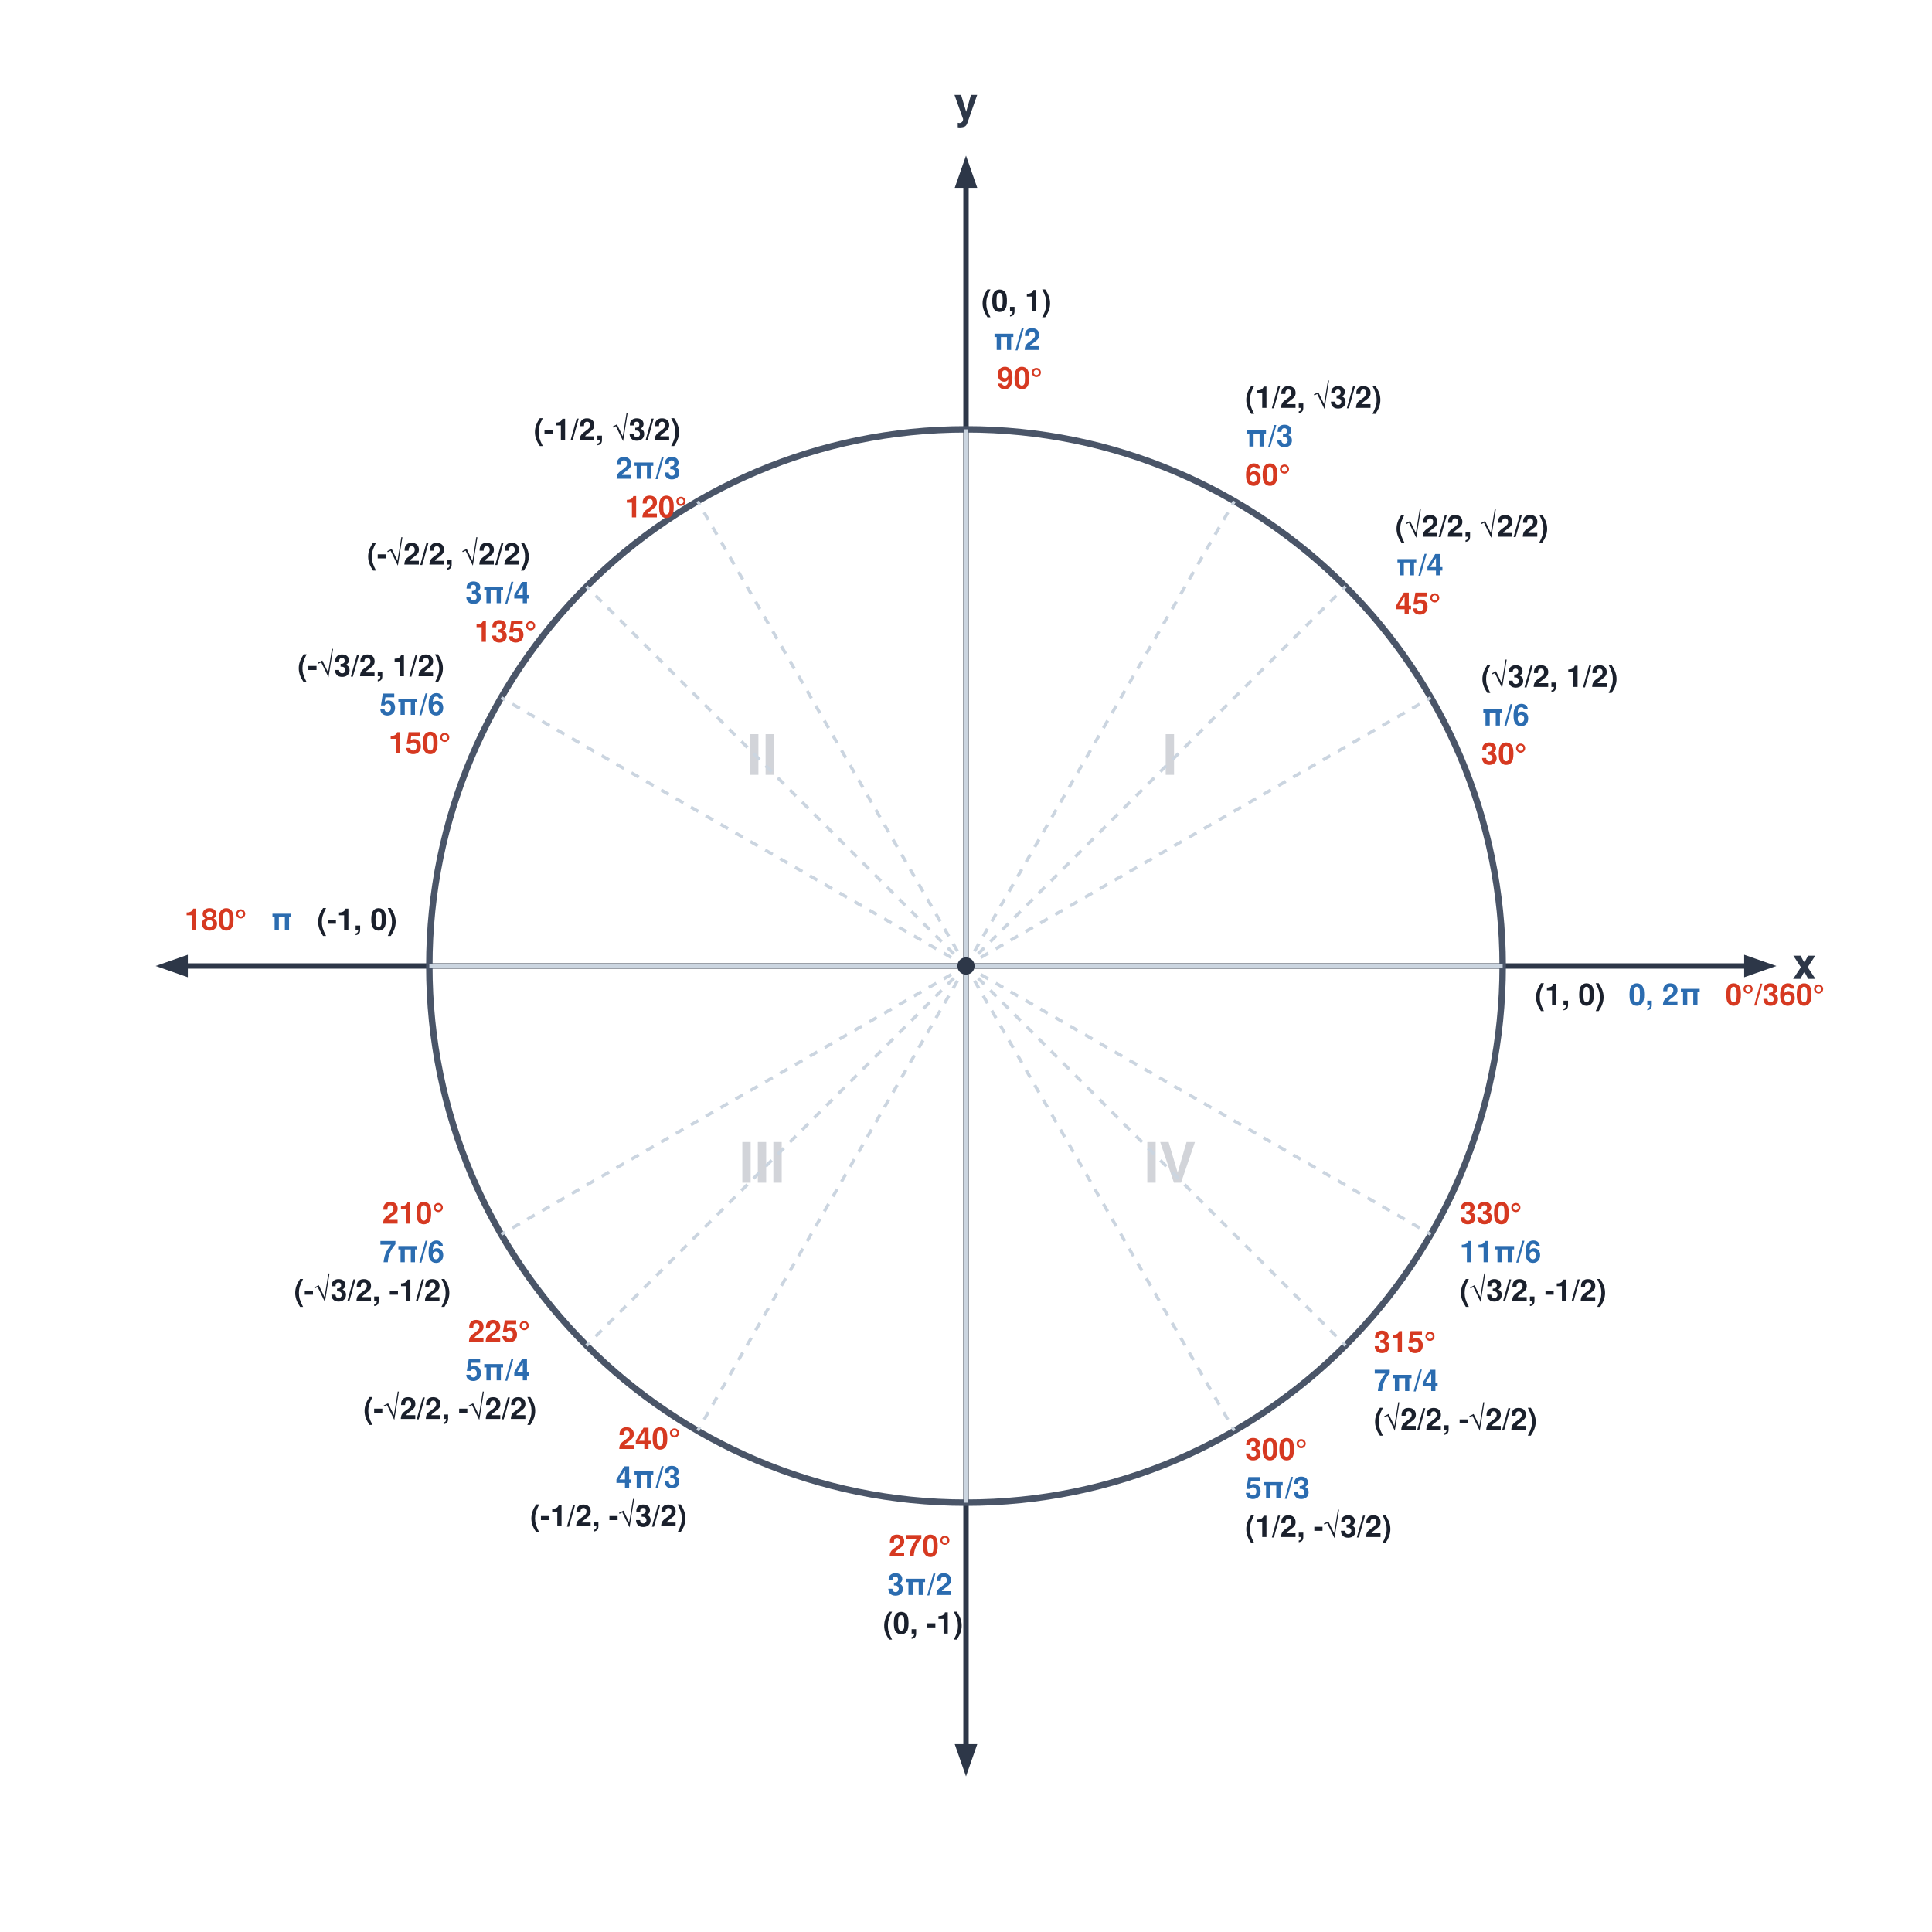
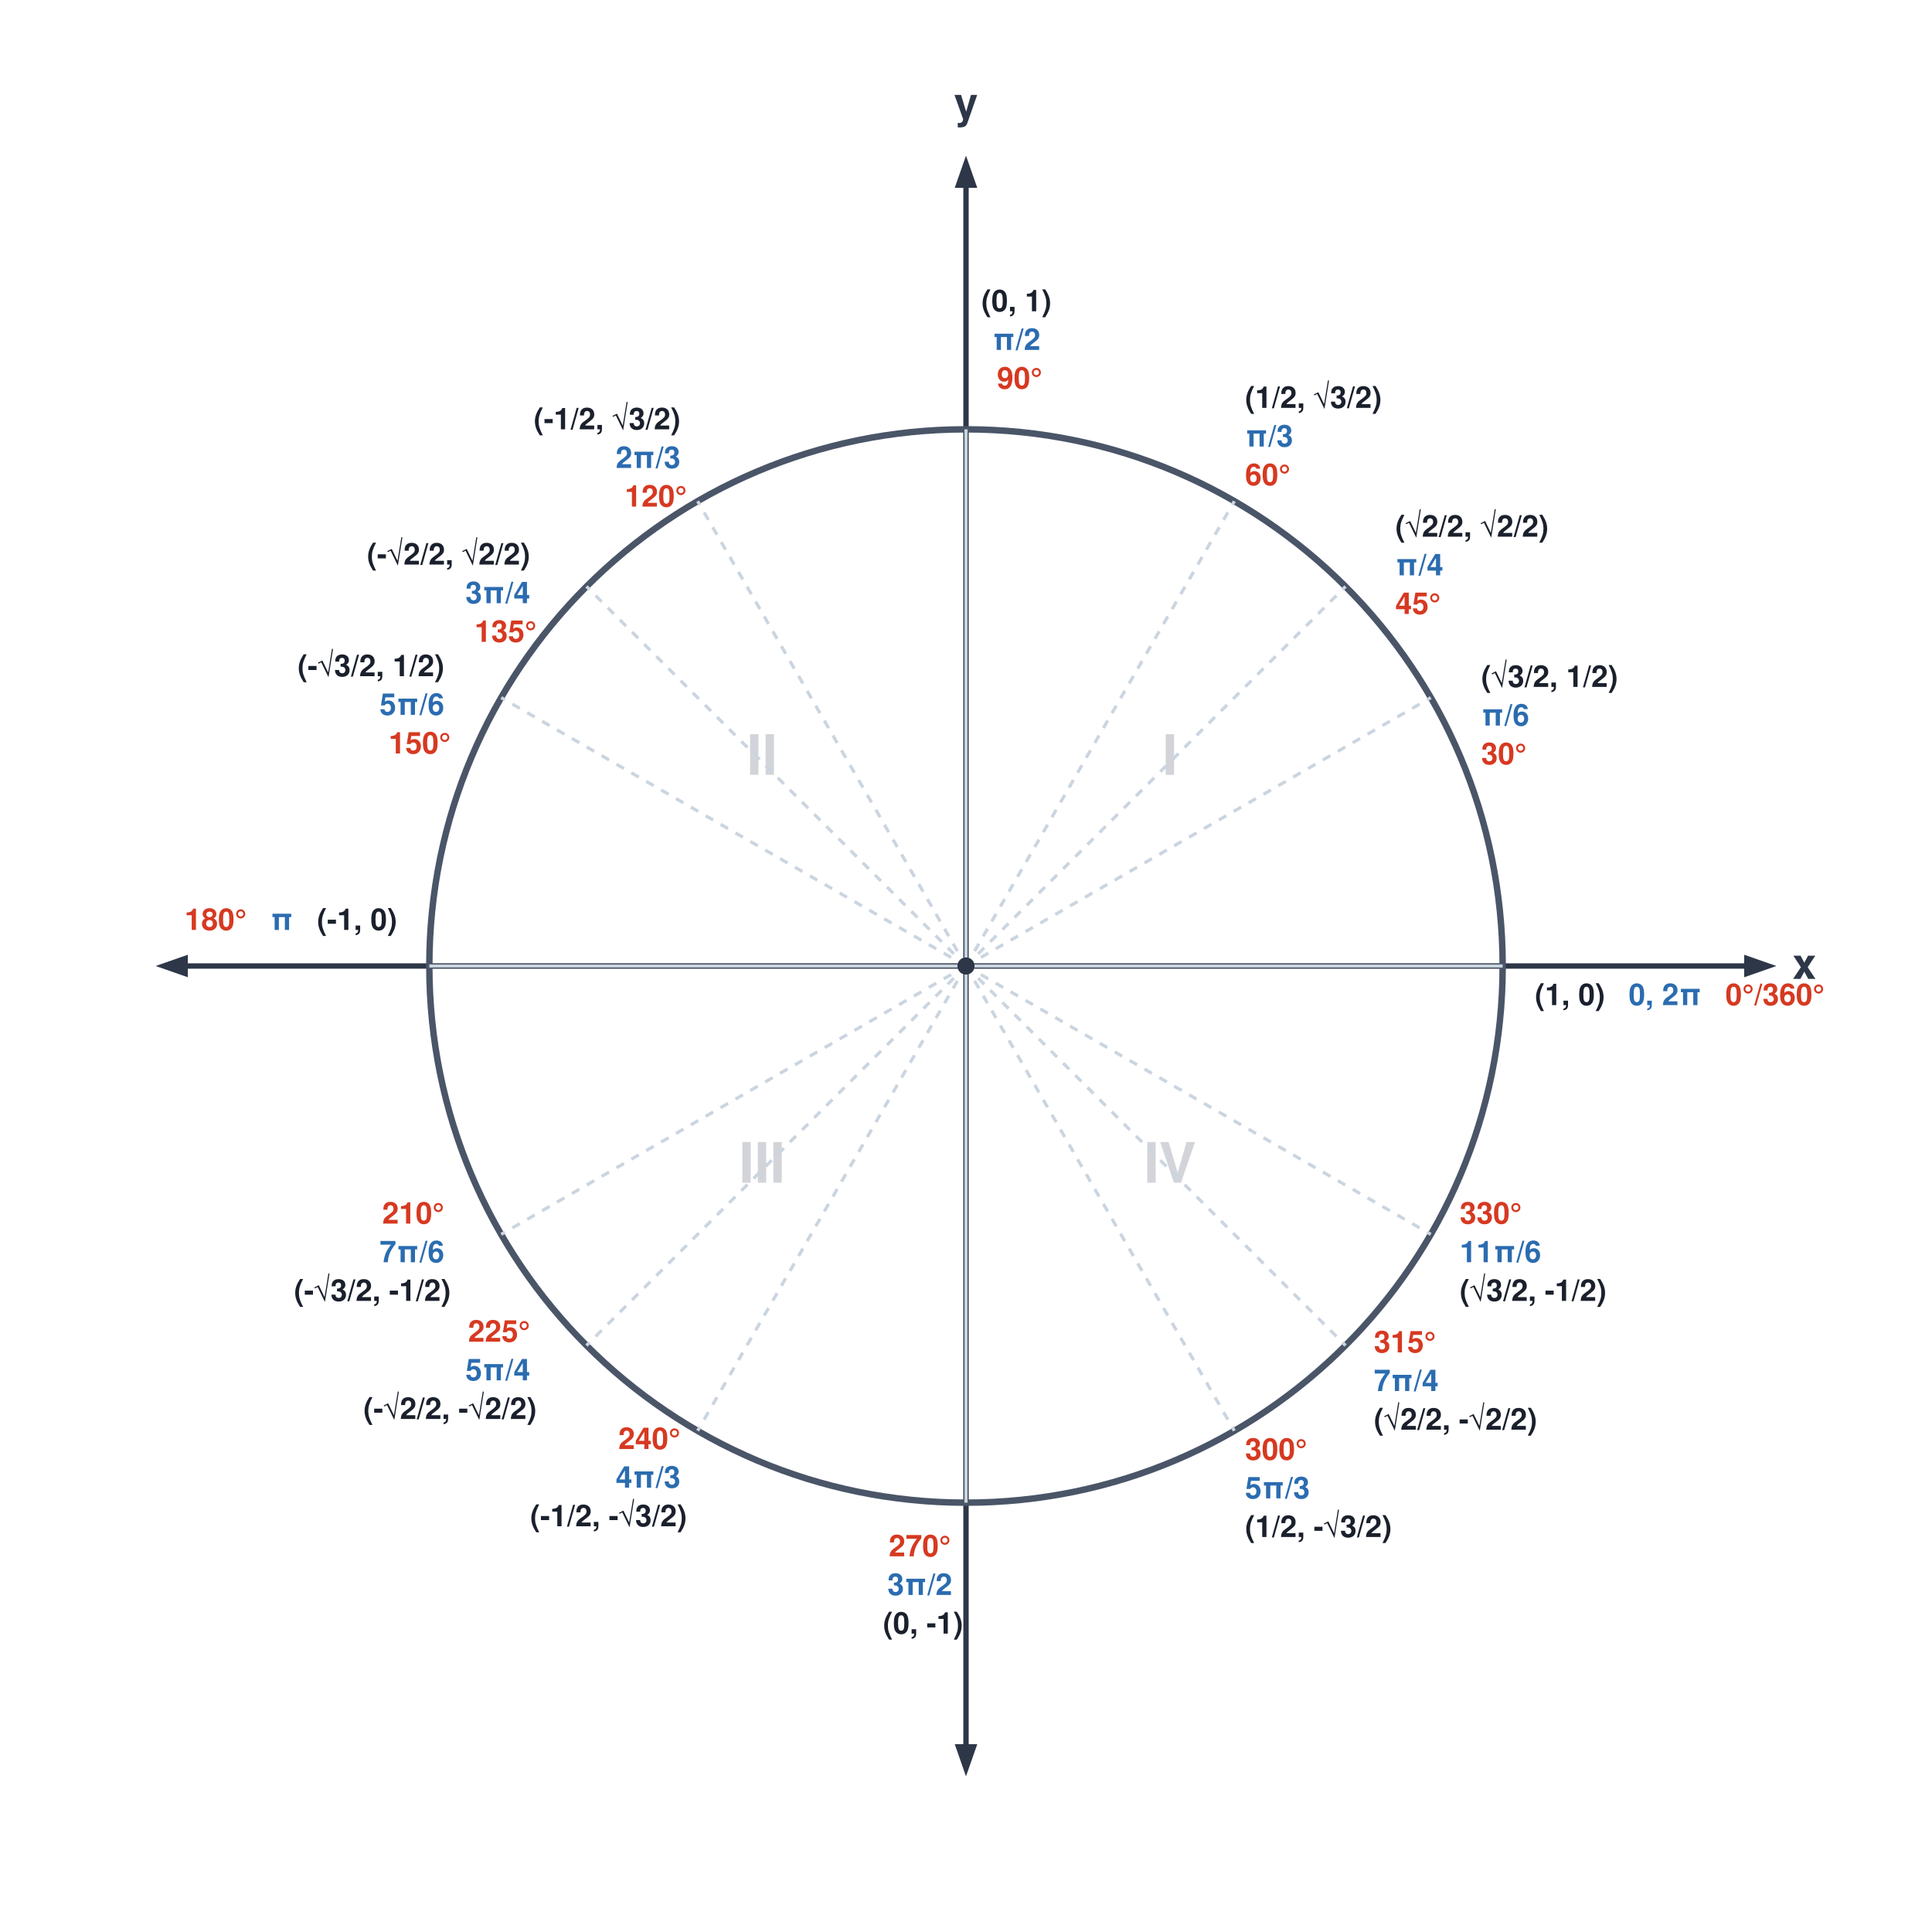
<svg xmlns="http://www.w3.org/2000/svg" viewBox="0 0 900 900" width="100%" height="100%" style="background-color: #ffffff;">
  <defs>
    <marker id="arrow" viewBox="0 0 10 10" refX="5" refY="5" markerWidth="6" markerHeight="6" orient="auto-start-reverse">
      <path d="M 0 1.5 L 10 5 L 0 8.5 z" fill="#2d3748" />
    </marker>
    <style>
            .axis-label {
                font-family: 'Helvetica Neue', Helvetica, Arial, sans-serif;
                font-size: 20px;
                font-weight: bold;
                fill: #2d3748;
            }

            .degree-label {
                font-family: 'Helvetica Neue', Helvetica, Arial, sans-serif;
                font-size: 14px;
                font-weight: bold;
                fill: #d63921;
            }

            .radian-label {
                font-family: 'Helvetica Neue', Helvetica, Arial, sans-serif;
                font-size: 14px;
                font-weight: bold;
                fill: #2b6cb0;
            }

            .coord-label {
                font-family: 'Helvetica Neue', Helvetica, Arial, sans-serif;
                font-size: 14px;
                font-weight: bold;
                fill: #1a202c;
            }

            .quadrant {
                font-family: 'Helvetica Neue', Helvetica, Arial, sans-serif;
                font-size: 26px;
                font-weight: 800;
                fill: #4a5568;
                opacity: 0.25;
            }
        </style>
  </defs>
  <text x="545" y="355" class="quadrant" text-anchor="middle" dominant-baseline="central">I</text>
  <text x="355" y="355" class="quadrant" text-anchor="middle" dominant-baseline="central">II</text>
  <text x="355" y="545" class="quadrant" text-anchor="middle" dominant-baseline="central">III</text>
  <text x="545" y="545" class="quadrant" text-anchor="middle" dominant-baseline="central">IV</text>
  <line x1="80" y1="450" x2="820" y2="450" stroke="#2d3748" stroke-width="2.5" marker-end="url(#arrow)" marker-start="url(#arrow)" />
  <line x1="450" y1="820" x2="450" y2="80" stroke="#2d3748" stroke-width="2.5" marker-end="url(#arrow)" marker-start="url(#arrow)" />
  <text x="835" y="456" class="axis-label" text-anchor="start">x</text>
  <text x="450" y="55" class="axis-label" text-anchor="middle">y</text>
  <circle cx="450" cy="450" r="250" stroke="#4a5568" stroke-width="3" fill="none" />
  <line x1="450" y1="450" x2="700" y2="450" stroke="#cbd5e0" stroke-width="1.5" />
  <text x="715" y="465" text-anchor="start" dominant-baseline="central">
    <tspan class="coord-label">(1, 0)</tspan>
    <tspan dx="8" class="radian-label">0, 2π</tspan>
    <tspan dx="8" class="degree-label">0°/360°</tspan>
  </text>
  <line x1="450" y1="450" x2="666.5" y2="325" stroke="#cbd5e0" stroke-width="1.5" stroke-dasharray="4" />
  <text x="690" y="320" text-anchor="start">
    <tspan x="690" dy="0" class="coord-label">(√3/2, 1/2)</tspan>
    <tspan x="690" dy="18" class="radian-label">π/6</tspan>
    <tspan x="690" dy="18" class="degree-label">30°</tspan>
  </text>
  <line x1="450" y1="450" x2="626.8" y2="273.2" stroke="#cbd5e0" stroke-width="1.5" stroke-dasharray="4" />
  <text x="650" y="250" text-anchor="start">
    <tspan x="650" dy="0" class="coord-label">(√2/2, √2/2)</tspan>
    <tspan x="650" dy="18" class="radian-label">π/4</tspan>
    <tspan x="650" dy="18" class="degree-label">45°</tspan>
  </text>
  <line x1="450" y1="450" x2="575" y2="233.5" stroke="#cbd5e0" stroke-width="1.5" stroke-dasharray="4" />
  <text x="580" y="190" text-anchor="start">
    <tspan x="580" dy="0" class="coord-label">(1/2, √3/2)</tspan>
    <tspan x="580" dy="18" class="radian-label">π/3</tspan>
    <tspan x="580" dy="18" class="degree-label">60°</tspan>
  </text>
  <line x1="450" y1="450" x2="450" y2="200" stroke="#cbd5e0" stroke-width="1.5" />
  <text x="475" y="145" text-anchor="middle">
    <tspan x="475" dy="0" class="coord-label">(0, 1)</tspan>
    <tspan x="475" dy="18" class="radian-label">π/2</tspan>
    <tspan x="475" dy="18" class="degree-label">90°</tspan>
  </text>
  <line x1="450" y1="450" x2="325" y2="233.5" stroke="#cbd5e0" stroke-width="1.5" stroke-dasharray="4" />
-   <text x="320" y="205" text-anchor="end">
+   <text x="320" y="200" text-anchor="end">
    <tspan x="320" dy="0" class="coord-label">(-1/2, √3/2)</tspan>
    <tspan x="320" dy="18" class="radian-label">2π/3</tspan>
    <tspan x="320" dy="18" class="degree-label">120°</tspan>
  </text>
  <line x1="450" y1="450" x2="273.2" y2="273.2" stroke="#cbd5e0" stroke-width="1.5" stroke-dasharray="4" />
  <text x="250" y="263" text-anchor="end">
    <tspan x="250" dy="0" class="coord-label">(-√2/2, √2/2)</tspan>
    <tspan x="250" dy="18" class="radian-label">3π/4</tspan>
    <tspan x="250" dy="18" class="degree-label">135°</tspan>
  </text>
  <line x1="450" y1="450" x2="233.5" y2="325" stroke="#cbd5e0" stroke-width="1.5" stroke-dasharray="4" />
  <text x="210" y="315" text-anchor="end">
    <tspan x="210" dy="0" class="coord-label">(-√3/2, 1/2)</tspan>
    <tspan x="210" dy="18" class="radian-label">5π/6</tspan>
    <tspan x="210" dy="18" class="degree-label">150°</tspan>
  </text>
  <line x1="450" y1="450" x2="200" y2="450" stroke="#cbd5e0" stroke-width="1.5" />
  <text x="185" y="430" text-anchor="end" dominant-baseline="central">
    <tspan class="degree-label">180°</tspan>
    <tspan dx="8" class="radian-label">π</tspan>
    <tspan dx="8" class="coord-label">(-1, 0)</tspan>
  </text>
  <line x1="450" y1="450" x2="233.5" y2="575" stroke="#cbd5e0" stroke-width="1.5" stroke-dasharray="4" />
  <text x="210" y="570" text-anchor="end">
    <tspan x="210" dy="0" class="degree-label">210°</tspan>
    <tspan x="210" dy="18" class="radian-label">7π/6</tspan>
    <tspan x="210" dy="18" class="coord-label">(-√3/2, -1/2)</tspan>
  </text>
  <line x1="450" y1="450" x2="273.2" y2="626.8" stroke="#cbd5e0" stroke-width="1.5" stroke-dasharray="4" />
  <text x="250" y="625" text-anchor="end">
    <tspan x="250" dy="0" class="degree-label">225°</tspan>
    <tspan x="250" dy="18" class="radian-label">5π/4</tspan>
    <tspan x="250" dy="18" class="coord-label">(-√2/2, -√2/2)</tspan>
  </text>
  <line x1="450" y1="450" x2="325" y2="666.5" stroke="#cbd5e0" stroke-width="1.5" stroke-dasharray="4" />
  <text x="320" y="675" text-anchor="end">
    <tspan x="320" dy="0" class="degree-label">240°</tspan>
    <tspan x="320" dy="18" class="radian-label">4π/3</tspan>
    <tspan x="320" dy="18" class="coord-label">(-1/2, -√3/2)</tspan>
  </text>
  <line x1="450" y1="450" x2="450" y2="700" stroke="#cbd5e0" stroke-width="1.5" />
  <text x="430" y="725" text-anchor="middle">
    <tspan x="430" dy="0" class="degree-label">270°</tspan>
    <tspan x="430" dy="18" class="radian-label">3π/2</tspan>
    <tspan x="430" dy="18" class="coord-label">(0, -1)</tspan>
  </text>
  <line x1="450" y1="450" x2="575" y2="666.5" stroke="#cbd5e0" stroke-width="1.5" stroke-dasharray="4" />
  <text x="580" y="680" text-anchor="start">
    <tspan x="580" dy="0" class="degree-label">300°</tspan>
    <tspan x="580" dy="18" class="radian-label">5π/3</tspan>
    <tspan x="580" dy="18" class="coord-label">(1/2, -√3/2)</tspan>
  </text>
  <line x1="450" y1="450" x2="626.8" y2="626.8" stroke="#cbd5e0" stroke-width="1.5" stroke-dasharray="4" />
  <text x="640" y="630" text-anchor="start">
    <tspan x="640" dy="0" class="degree-label">315°</tspan>
    <tspan x="640" dy="18" class="radian-label">7π/4</tspan>
    <tspan x="640" dy="18" class="coord-label">(√2/2, -√2/2)</tspan>
  </text>
  <line x1="450" y1="450" x2="666.5" y2="575" stroke="#cbd5e0" stroke-width="1.5" stroke-dasharray="4" />
  <text x="680" y="570" text-anchor="start">
    <tspan x="680" dy="0" class="degree-label">330°</tspan>
    <tspan x="680" dy="18" class="radian-label">11π/6</tspan>
    <tspan x="680" dy="18" class="coord-label">(√3/2, -1/2)</tspan>
  </text>
  <circle cx="450" cy="450" r="4" fill="#2d3748" />
</svg>
